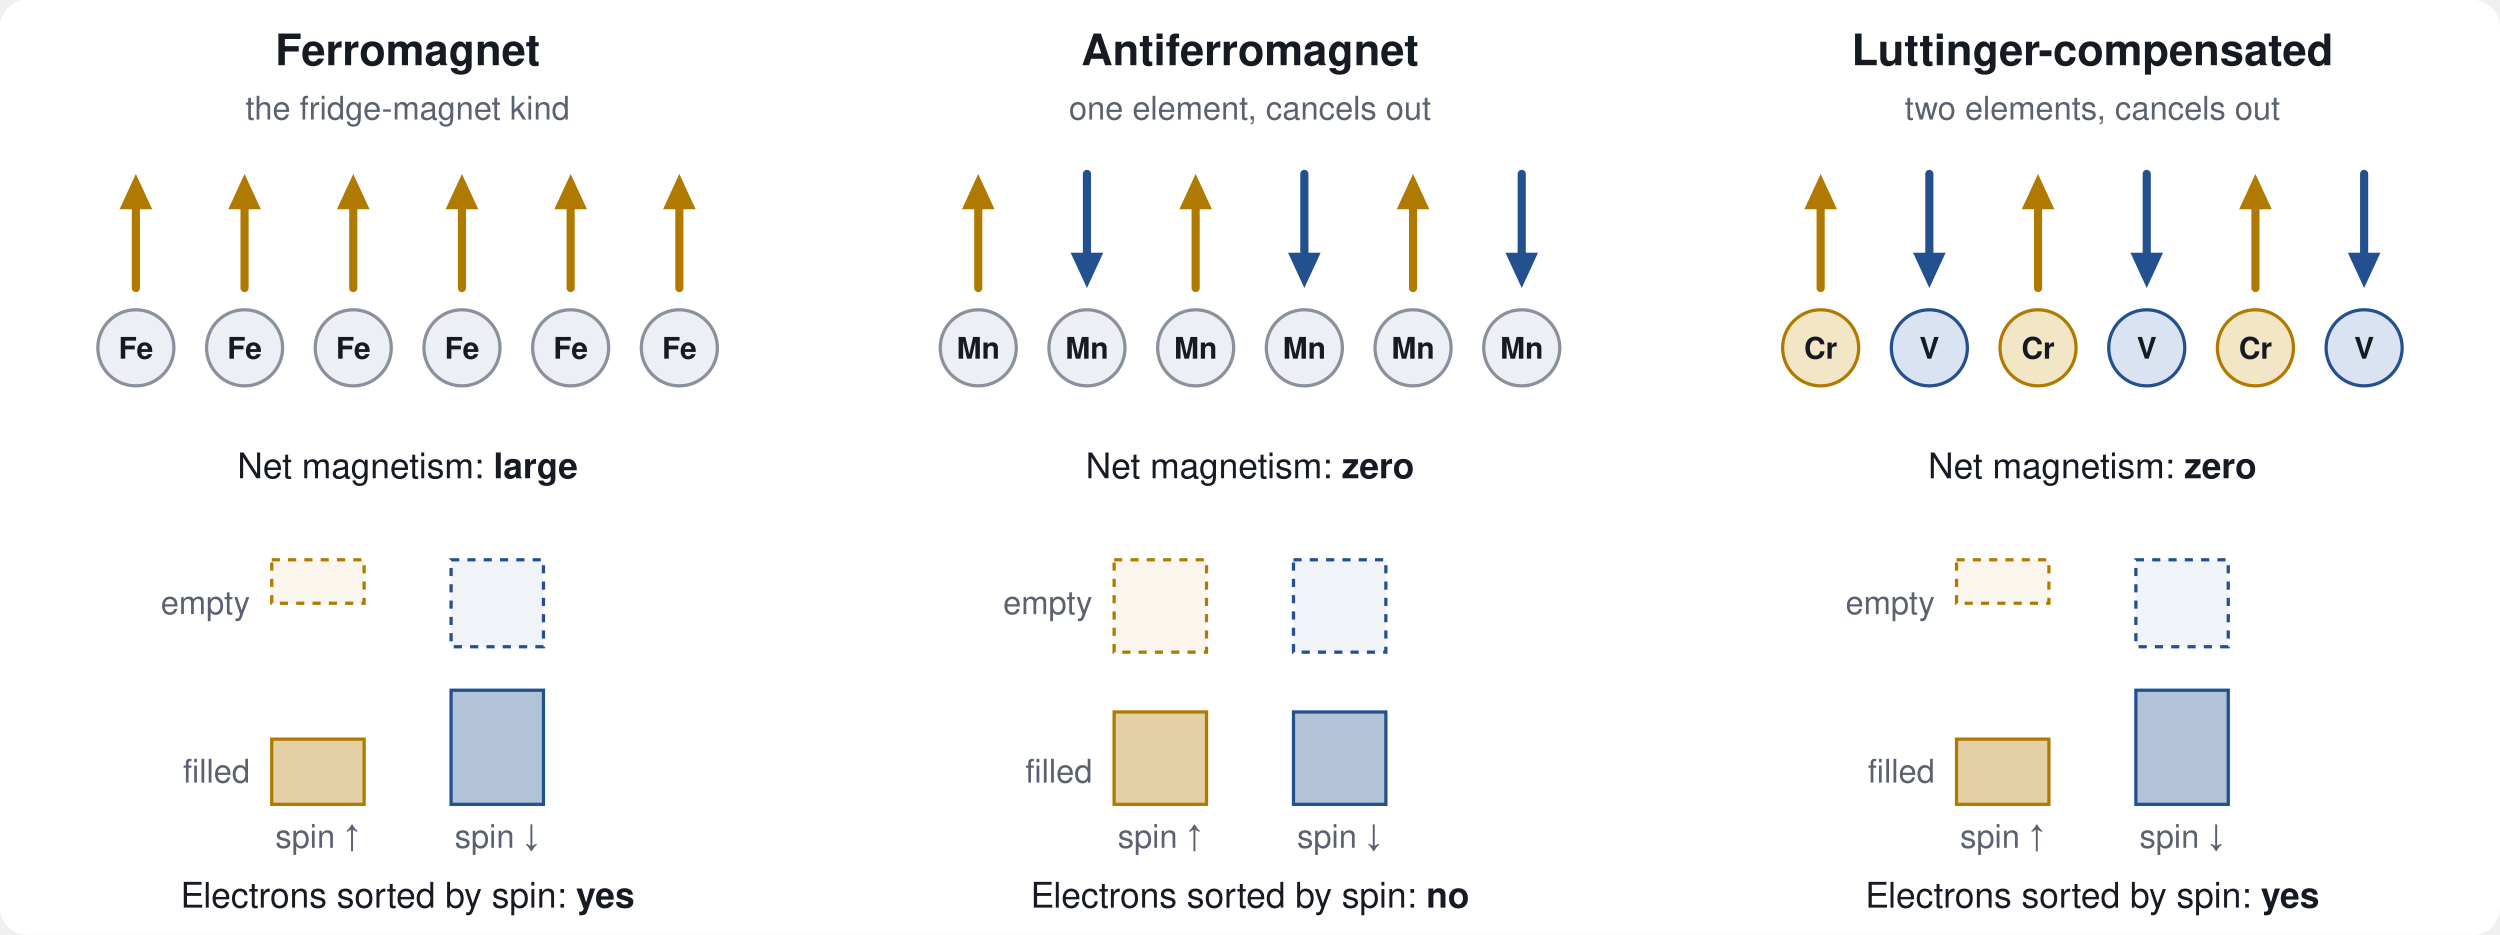
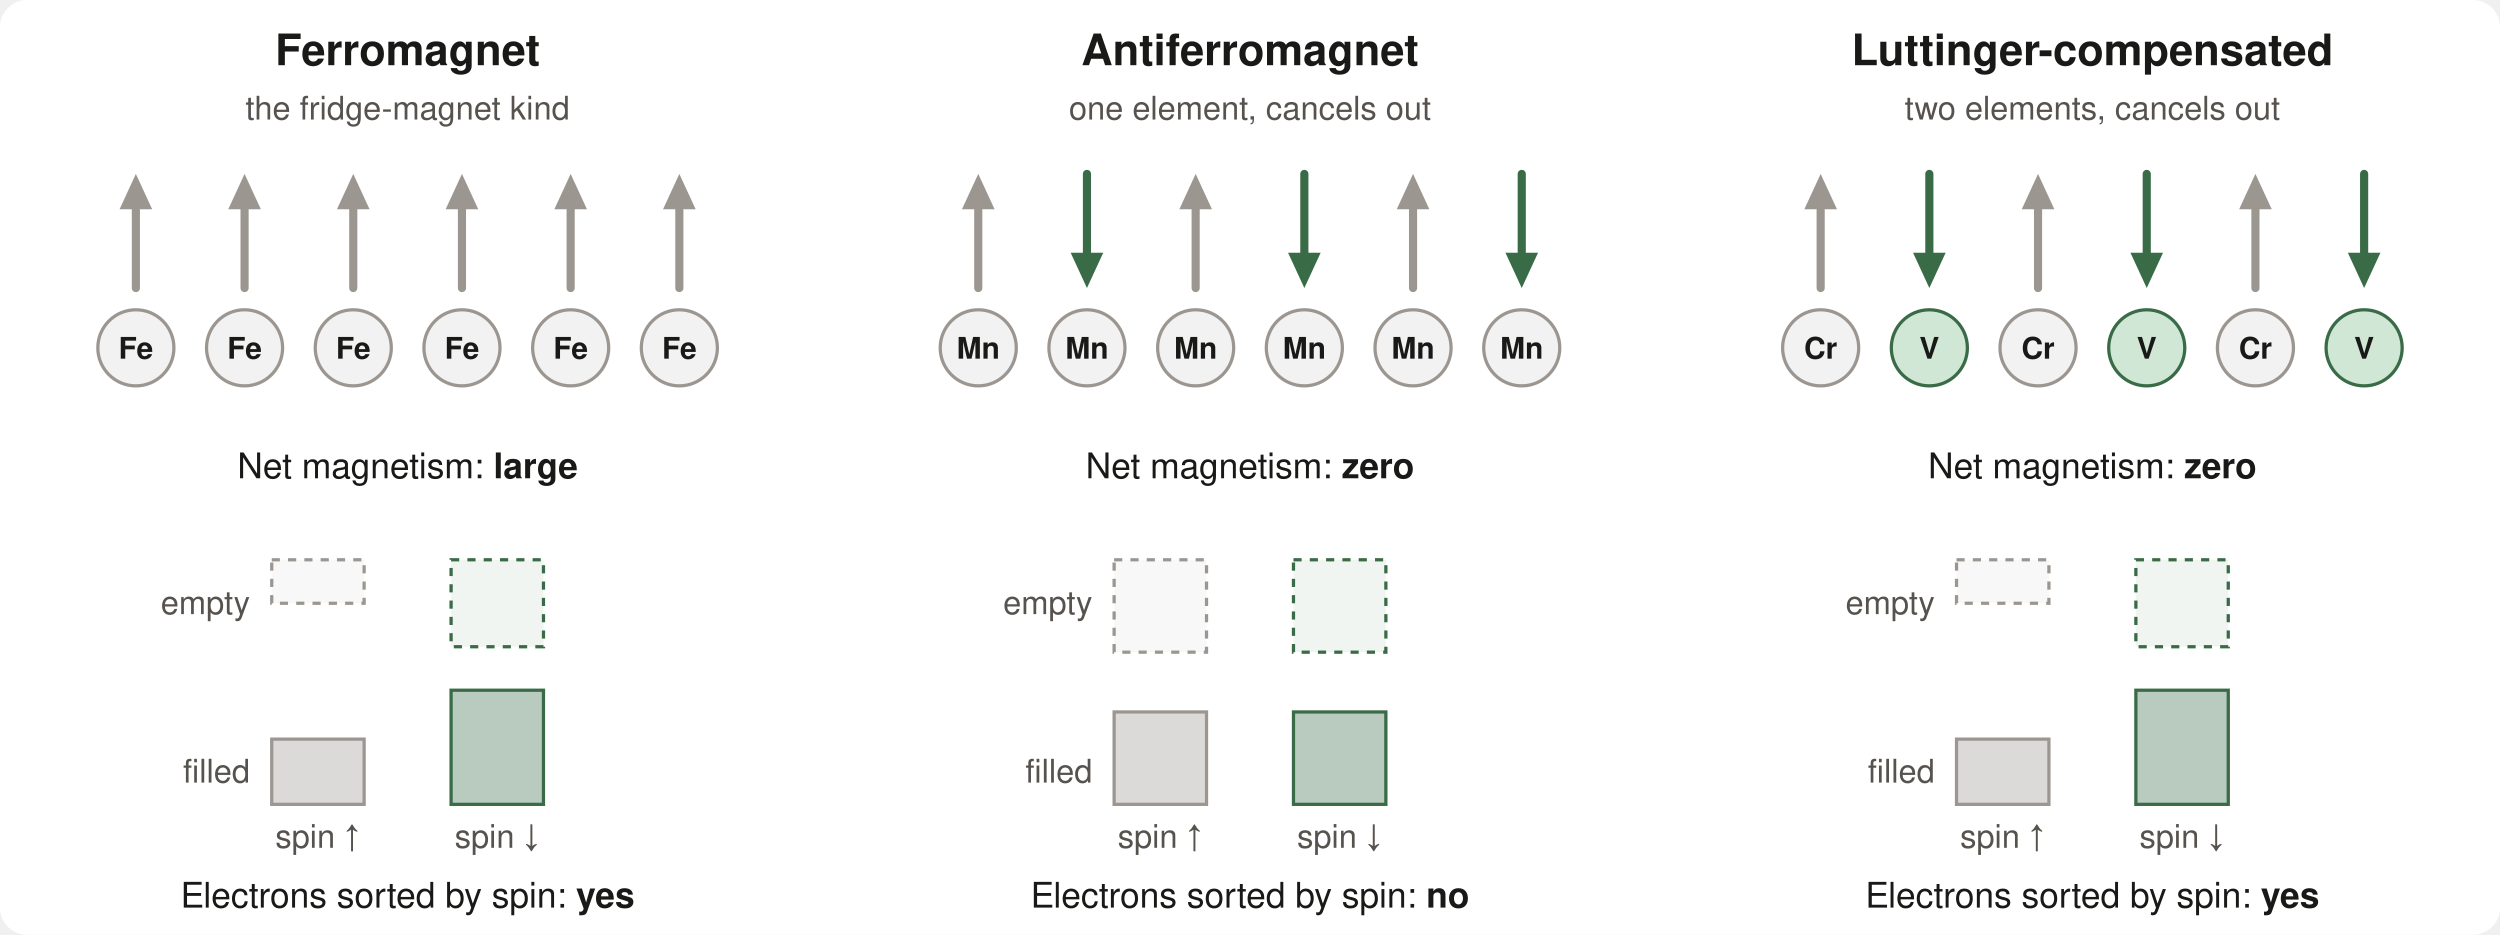
<svg xmlns="http://www.w3.org/2000/svg" viewBox="0 0 920 344" width="920" height="344">
  <style>
- .f-text{font:13px/1.2 -apple-system,'Segoe UI',Helvetica,Arial,sans-serif;fill:#161a22}
- .f-title{font:700 16px -apple-system,'Segoe UI',Helvetica,Arial,sans-serif;fill:#161a22}
- .f-sub,.f-small{font:12px -apple-system,'Segoe UI',Helvetica,Arial,sans-serif;fill:#5a6170}
- .f-strong{font-weight:700}.f-strong-t{font:700 13px -apple-system,'Segoe UI',Helvetica,Arial,sans-serif;fill:#161a22}
- .f-atom{font:600 11px -apple-system,'Segoe UI',Helvetica,Arial,sans-serif;fill:#161a22}
- .s-up{stroke:#b07a00}.s-up-fill{fill:#b07a00}.s-dn{stroke:#23508e}.s-dn-fill{fill:#23508e}
+ .f-text{font:13px/1.2 'Söhne',-apple-system,'Segoe UI',Helvetica,Arial,sans-serif;fill:#191917}
+ .f-title{font:700 16px 'Söhne',-apple-system,'Segoe UI',Helvetica,Arial,sans-serif;fill:#191917}
+ .f-sub,.f-small{font:12px 'Söhne',-apple-system,'Segoe UI',Helvetica,Arial,sans-serif;fill:#56524e}
+ .f-strong{font-weight:700}.f-strong-t{font:700 13px 'Söhne',-apple-system,'Segoe UI',Helvetica,Arial,sans-serif;fill:#191917}
+ .f-atom{font:600 11px 'Söhne',-apple-system,'Segoe UI',Helvetica,Arial,sans-serif;fill:#191917}
+ .s-up{stroke:#9c9691}.s-up-fill{fill:#9c9691}.s-dn{stroke:#386b46}.s-dn-fill{fill:#386b46}
.f-stroke3{stroke-width:3;stroke-linecap:round}.f-stroke2{stroke-width:1.5}
- .atom-n{fill:#eceff3;stroke:#8a909c;stroke-width:1.2}.atom-up{fill:#f3e6c6;stroke:#b07a00;stroke-width:1.2}.atom-dn{fill:#d9e3f2;stroke:#23508e;stroke-width:1.2}
- .vb-up{fill:#b07a00;fill-opacity:.35;stroke:#b07a00;stroke-width:1.2}.cb-up{fill:#b07a00;fill-opacity:.07;stroke:#b07a00;stroke-width:1.2;stroke-dasharray:3 3}
- .vb-dn{fill:#23508e;fill-opacity:.35;stroke:#23508e;stroke-width:1.2}.cb-dn{fill:#23508e;fill-opacity:.07;stroke:#23508e;stroke-width:1.2;stroke-dasharray:3 3}
- .f-axis{stroke:#8a909c;stroke-width:1}.f-guide{stroke:#8a909c;stroke-width:1;stroke-dasharray:4 4}
- .f-ink{stroke:#161a22}.f-ink-fill{fill:#161a22}
- .bar-a{fill:#161a22;fill-opacity:.78}.bar-b{fill:#161a22;fill-opacity:.22;stroke:#161a22;stroke-width:1}.bar-m{fill:#5a6170;fill-opacity:.45}
+ .atom-n{fill:#f3f2f2;stroke:#9c9691;stroke-width:1.2}.atom-up{fill:#f3f2f2;stroke:#9c9691;stroke-width:1.2}.atom-dn{fill:#d0e7d6;stroke:#386b46;stroke-width:1.2}
+ .vb-up{fill:#9c9691;fill-opacity:.35;stroke:#9c9691;stroke-width:1.2}.cb-up{fill:#9c9691;fill-opacity:.07;stroke:#9c9691;stroke-width:1.2;stroke-dasharray:3 3}
+ .vb-dn{fill:#386b46;fill-opacity:.35;stroke:#386b46;stroke-width:1.2}.cb-dn{fill:#386b46;fill-opacity:.07;stroke:#386b46;stroke-width:1.2;stroke-dasharray:3 3}
+ .f-axis{stroke:#9c9691;stroke-width:1}.f-guide{stroke:#9c9691;stroke-width:1;stroke-dasharray:4 4}
+ .f-ink{stroke:#191917}.f-ink-fill{fill:#191917}
+ .bar-a{fill:#386b46}.bar-b{fill:#d0e7d6;stroke:#488959;stroke-width:1}.bar-m{fill:#9c9691;fill-opacity:.7}
</style>
  <rect x="0" y="0" width="100%" height="100%" rx="10" fill="#ffffff" />
  <g transform="translate(0,0)">
    <text x="150.0" y="24.0" class="f-title" text-anchor="middle">Ferromagnet</text>
    <text x="150.0" y="44.0" class="f-sub" text-anchor="middle">the fridge-magnet kind</text>
    <line x1="50" y1="106" x2="50" y2="74" class="s-up f-stroke3" />
    <polygon points="44,77 56,77 50,64" class="s-up-fill" />
    <circle cx="50" cy="128" r="14" class="atom-n" />
    <text x="50.0" y="132.0" class="f-atom" text-anchor="middle">Fe</text>
    <line x1="90" y1="106" x2="90" y2="74" class="s-up f-stroke3" />
    <polygon points="84,77 96,77 90,64" class="s-up-fill" />
    <circle cx="90" cy="128" r="14" class="atom-n" />
    <text x="90.0" y="132.0" class="f-atom" text-anchor="middle">Fe</text>
    <line x1="130" y1="106" x2="130" y2="74" class="s-up f-stroke3" />
    <polygon points="124,77 136,77 130,64" class="s-up-fill" />
    <circle cx="130" cy="128" r="14" class="atom-n" />
    <text x="130.0" y="132.0" class="f-atom" text-anchor="middle">Fe</text>
    <line x1="170" y1="106" x2="170" y2="74" class="s-up f-stroke3" />
    <polygon points="164,77 176,77 170,64" class="s-up-fill" />
    <circle cx="170" cy="128" r="14" class="atom-n" />
    <text x="170.0" y="132.0" class="f-atom" text-anchor="middle">Fe</text>
    <line x1="210" y1="106" x2="210" y2="74" class="s-up f-stroke3" />
    <polygon points="204,77 216,77 210,64" class="s-up-fill" />
    <circle cx="210" cy="128" r="14" class="atom-n" />
    <text x="210.0" y="132.0" class="f-atom" text-anchor="middle">Fe</text>
    <line x1="250" y1="106" x2="250" y2="74" class="s-up f-stroke3" />
    <polygon points="244,77 256,77 250,64" class="s-up-fill" />
    <circle cx="250" cy="128" r="14" class="atom-n" />
    <text x="250.0" y="132.0" class="f-atom" text-anchor="middle">Fe</text>
    <text x="150.0" y="176.0" class="f-text" text-anchor="middle">Net magnetism: <tspan class="f-strong">large</tspan>
    </text>
    <rect x="100" y="272" width="34" height="24" class="vb-up" />
    <rect x="100" y="206" width="34" height="16" class="cb-up" />
    <text x="117.0" y="312.0" class="f-small" text-anchor="middle">spin ↑</text>
    <rect x="166" y="254" width="34" height="42" class="vb-dn" />
    <rect x="166" y="206" width="34" height="32" class="cb-dn" />
    <text x="183.0" y="312.0" class="f-small" text-anchor="middle">spin ↓</text>
    <text x="92.0" y="226.0" class="f-small" text-anchor="end">empty</text>
    <text x="92.0" y="288.0" class="f-small" text-anchor="end">filled</text>
    <text x="150.0" y="334.0" class="f-text" text-anchor="middle">Electrons sorted by spin: <tspan class="f-strong">yes</tspan>
    </text>
  </g>
  <g transform="translate(310,0)">
    <text x="150.0" y="24.0" class="f-title" text-anchor="middle">Antiferromagnet</text>
    <text x="150.0" y="44.0" class="f-sub" text-anchor="middle">one element, cancels out</text>
    <line x1="50" y1="106" x2="50" y2="74" class="s-up f-stroke3" />
    <polygon points="44,77 56,77 50,64" class="s-up-fill" />
    <circle cx="50" cy="128" r="14" class="atom-n" />
    <text x="50.0" y="132.0" class="f-atom" text-anchor="middle">Mn</text>
    <line x1="90" y1="64" x2="90" y2="96" class="s-dn f-stroke3" />
    <polygon points="84,93 96,93 90,106" class="s-dn-fill" />
    <circle cx="90" cy="128" r="14" class="atom-n" />
    <text x="90.0" y="132.0" class="f-atom" text-anchor="middle">Mn</text>
    <line x1="130" y1="106" x2="130" y2="74" class="s-up f-stroke3" />
    <polygon points="124,77 136,77 130,64" class="s-up-fill" />
    <circle cx="130" cy="128" r="14" class="atom-n" />
    <text x="130.0" y="132.0" class="f-atom" text-anchor="middle">Mn</text>
    <line x1="170" y1="64" x2="170" y2="96" class="s-dn f-stroke3" />
    <polygon points="164,93 176,93 170,106" class="s-dn-fill" />
    <circle cx="170" cy="128" r="14" class="atom-n" />
    <text x="170.0" y="132.0" class="f-atom" text-anchor="middle">Mn</text>
    <line x1="210" y1="106" x2="210" y2="74" class="s-up f-stroke3" />
    <polygon points="204,77 216,77 210,64" class="s-up-fill" />
    <circle cx="210" cy="128" r="14" class="atom-n" />
    <text x="210.0" y="132.0" class="f-atom" text-anchor="middle">Mn</text>
    <line x1="250" y1="64" x2="250" y2="96" class="s-dn f-stroke3" />
    <polygon points="244,93 256,93 250,106" class="s-dn-fill" />
    <circle cx="250" cy="128" r="14" class="atom-n" />
    <text x="250.0" y="132.0" class="f-atom" text-anchor="middle">Mn</text>
    <text x="150.0" y="176.0" class="f-text" text-anchor="middle">Net magnetism: <tspan class="f-strong">zero</tspan>
    </text>
    <rect x="100" y="262" width="34" height="34" class="vb-up" />
    <rect x="100" y="206" width="34" height="34" class="cb-up" />
    <text x="117.0" y="312.0" class="f-small" text-anchor="middle">spin ↑</text>
    <rect x="166" y="262" width="34" height="34" class="vb-dn" />
    <rect x="166" y="206" width="34" height="34" class="cb-dn" />
    <text x="183.0" y="312.0" class="f-small" text-anchor="middle">spin ↓</text>
    <text x="92.0" y="226.0" class="f-small" text-anchor="end">empty</text>
    <text x="92.0" y="288.0" class="f-small" text-anchor="end">filled</text>
    <text x="150.0" y="334.0" class="f-text" text-anchor="middle">Electrons sorted by spin: <tspan class="f-strong">no</tspan>
    </text>
  </g>
  <g transform="translate(620,0)">
    <text x="150.0" y="24.0" class="f-title" text-anchor="middle">Luttinger-compensated</text>
    <text x="150.0" y="44.0" class="f-sub" text-anchor="middle">two elements, cancels out</text>
    <line x1="50" y1="106" x2="50" y2="74" class="s-up f-stroke3" />
    <polygon points="44,77 56,77 50,64" class="s-up-fill" />
    <circle cx="50" cy="128" r="14" class="atom-up" />
    <text x="50.0" y="132.0" class="f-atom" text-anchor="middle">Cr</text>
    <line x1="90" y1="64" x2="90" y2="96" class="s-dn f-stroke3" />
    <polygon points="84,93 96,93 90,106" class="s-dn-fill" />
    <circle cx="90" cy="128" r="14" class="atom-dn" />
    <text x="90.0" y="132.0" class="f-atom" text-anchor="middle">V</text>
    <line x1="130" y1="106" x2="130" y2="74" class="s-up f-stroke3" />
    <polygon points="124,77 136,77 130,64" class="s-up-fill" />
    <circle cx="130" cy="128" r="14" class="atom-up" />
    <text x="130.0" y="132.0" class="f-atom" text-anchor="middle">Cr</text>
    <line x1="170" y1="64" x2="170" y2="96" class="s-dn f-stroke3" />
    <polygon points="164,93 176,93 170,106" class="s-dn-fill" />
    <circle cx="170" cy="128" r="14" class="atom-dn" />
    <text x="170.0" y="132.0" class="f-atom" text-anchor="middle">V</text>
    <line x1="210" y1="106" x2="210" y2="74" class="s-up f-stroke3" />
    <polygon points="204,77 216,77 210,64" class="s-up-fill" />
    <circle cx="210" cy="128" r="14" class="atom-up" />
    <text x="210.0" y="132.0" class="f-atom" text-anchor="middle">Cr</text>
    <line x1="250" y1="64" x2="250" y2="96" class="s-dn f-stroke3" />
    <polygon points="244,93 256,93 250,106" class="s-dn-fill" />
    <circle cx="250" cy="128" r="14" class="atom-dn" />
    <text x="250.0" y="132.0" class="f-atom" text-anchor="middle">V</text>
    <text x="150.0" y="176.0" class="f-text" text-anchor="middle">Net magnetism: <tspan class="f-strong">zero</tspan>
    </text>
    <rect x="100" y="272" width="34" height="24" class="vb-up" />
    <rect x="100" y="206" width="34" height="16" class="cb-up" />
    <text x="117.0" y="312.0" class="f-small" text-anchor="middle">spin ↑</text>
    <rect x="166" y="254" width="34" height="42" class="vb-dn" />
    <rect x="166" y="206" width="34" height="32" class="cb-dn" />
    <text x="183.0" y="312.0" class="f-small" text-anchor="middle">spin ↓</text>
    <text x="92.0" y="226.0" class="f-small" text-anchor="end">empty</text>
    <text x="92.0" y="288.0" class="f-small" text-anchor="end">filled</text>
    <text x="150.0" y="334.0" class="f-text" text-anchor="middle">Electrons sorted by spin: <tspan class="f-strong">yes</tspan>
    </text>
  </g>
</svg>
